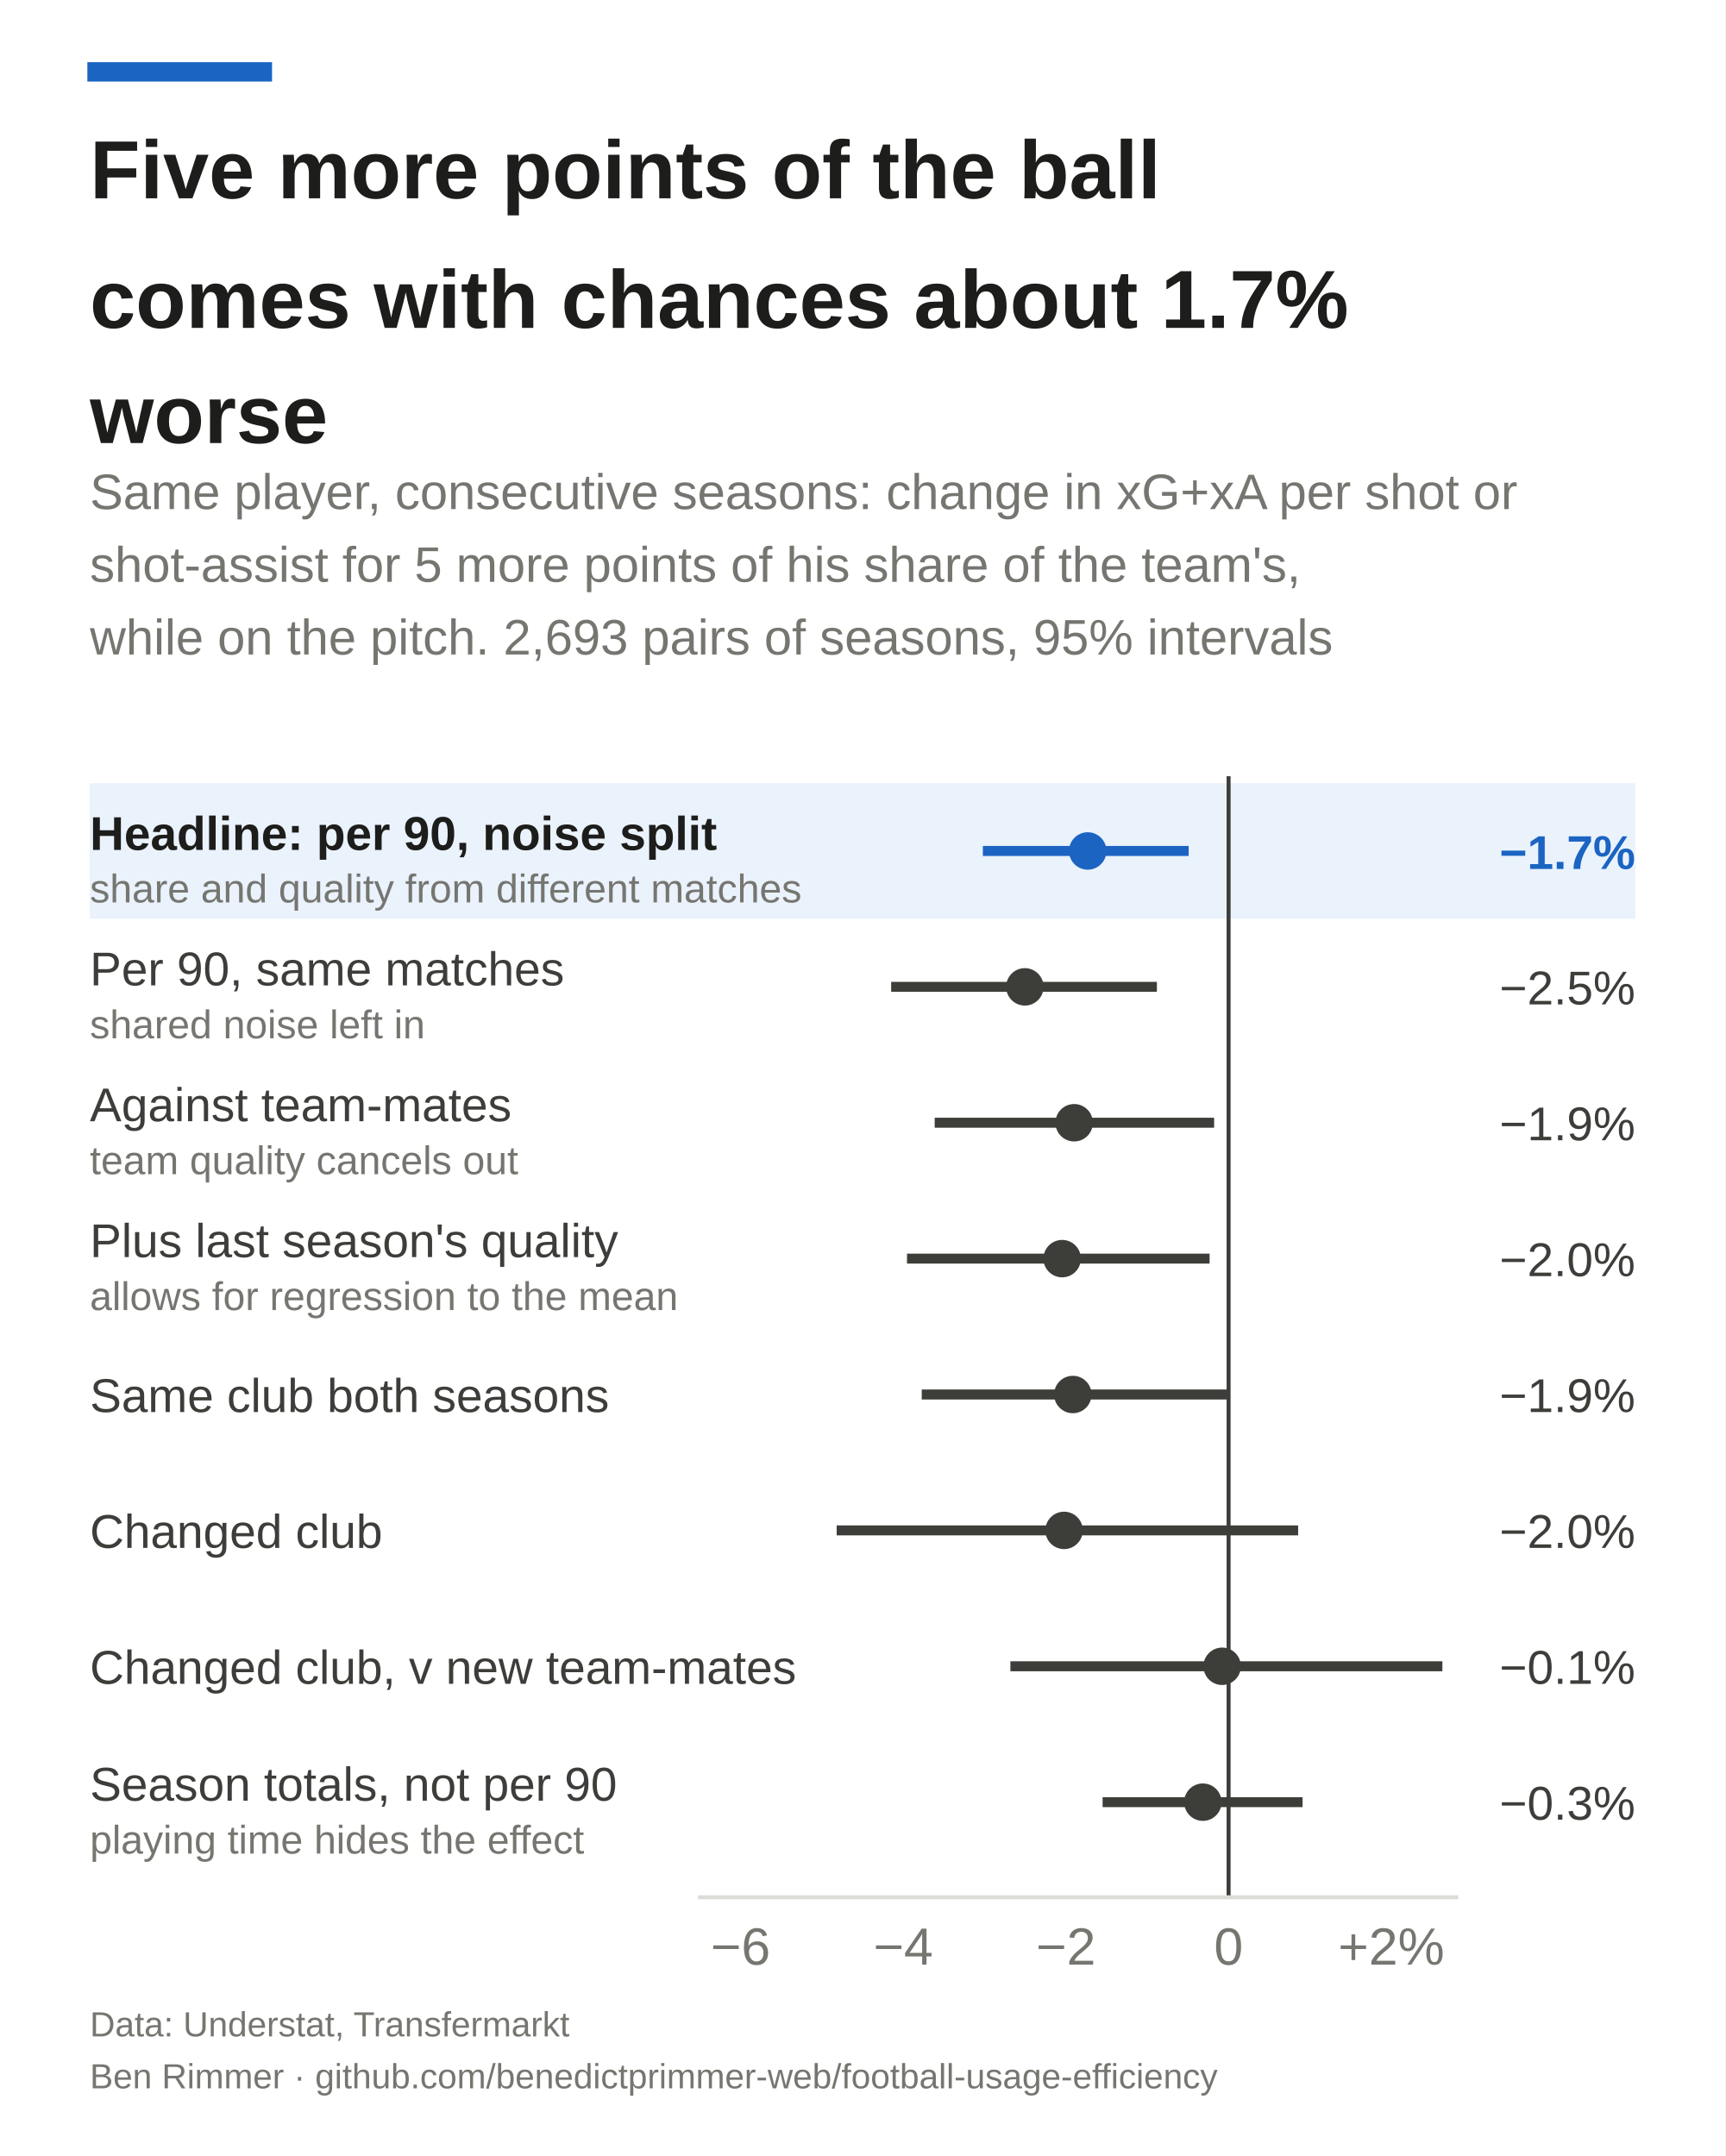
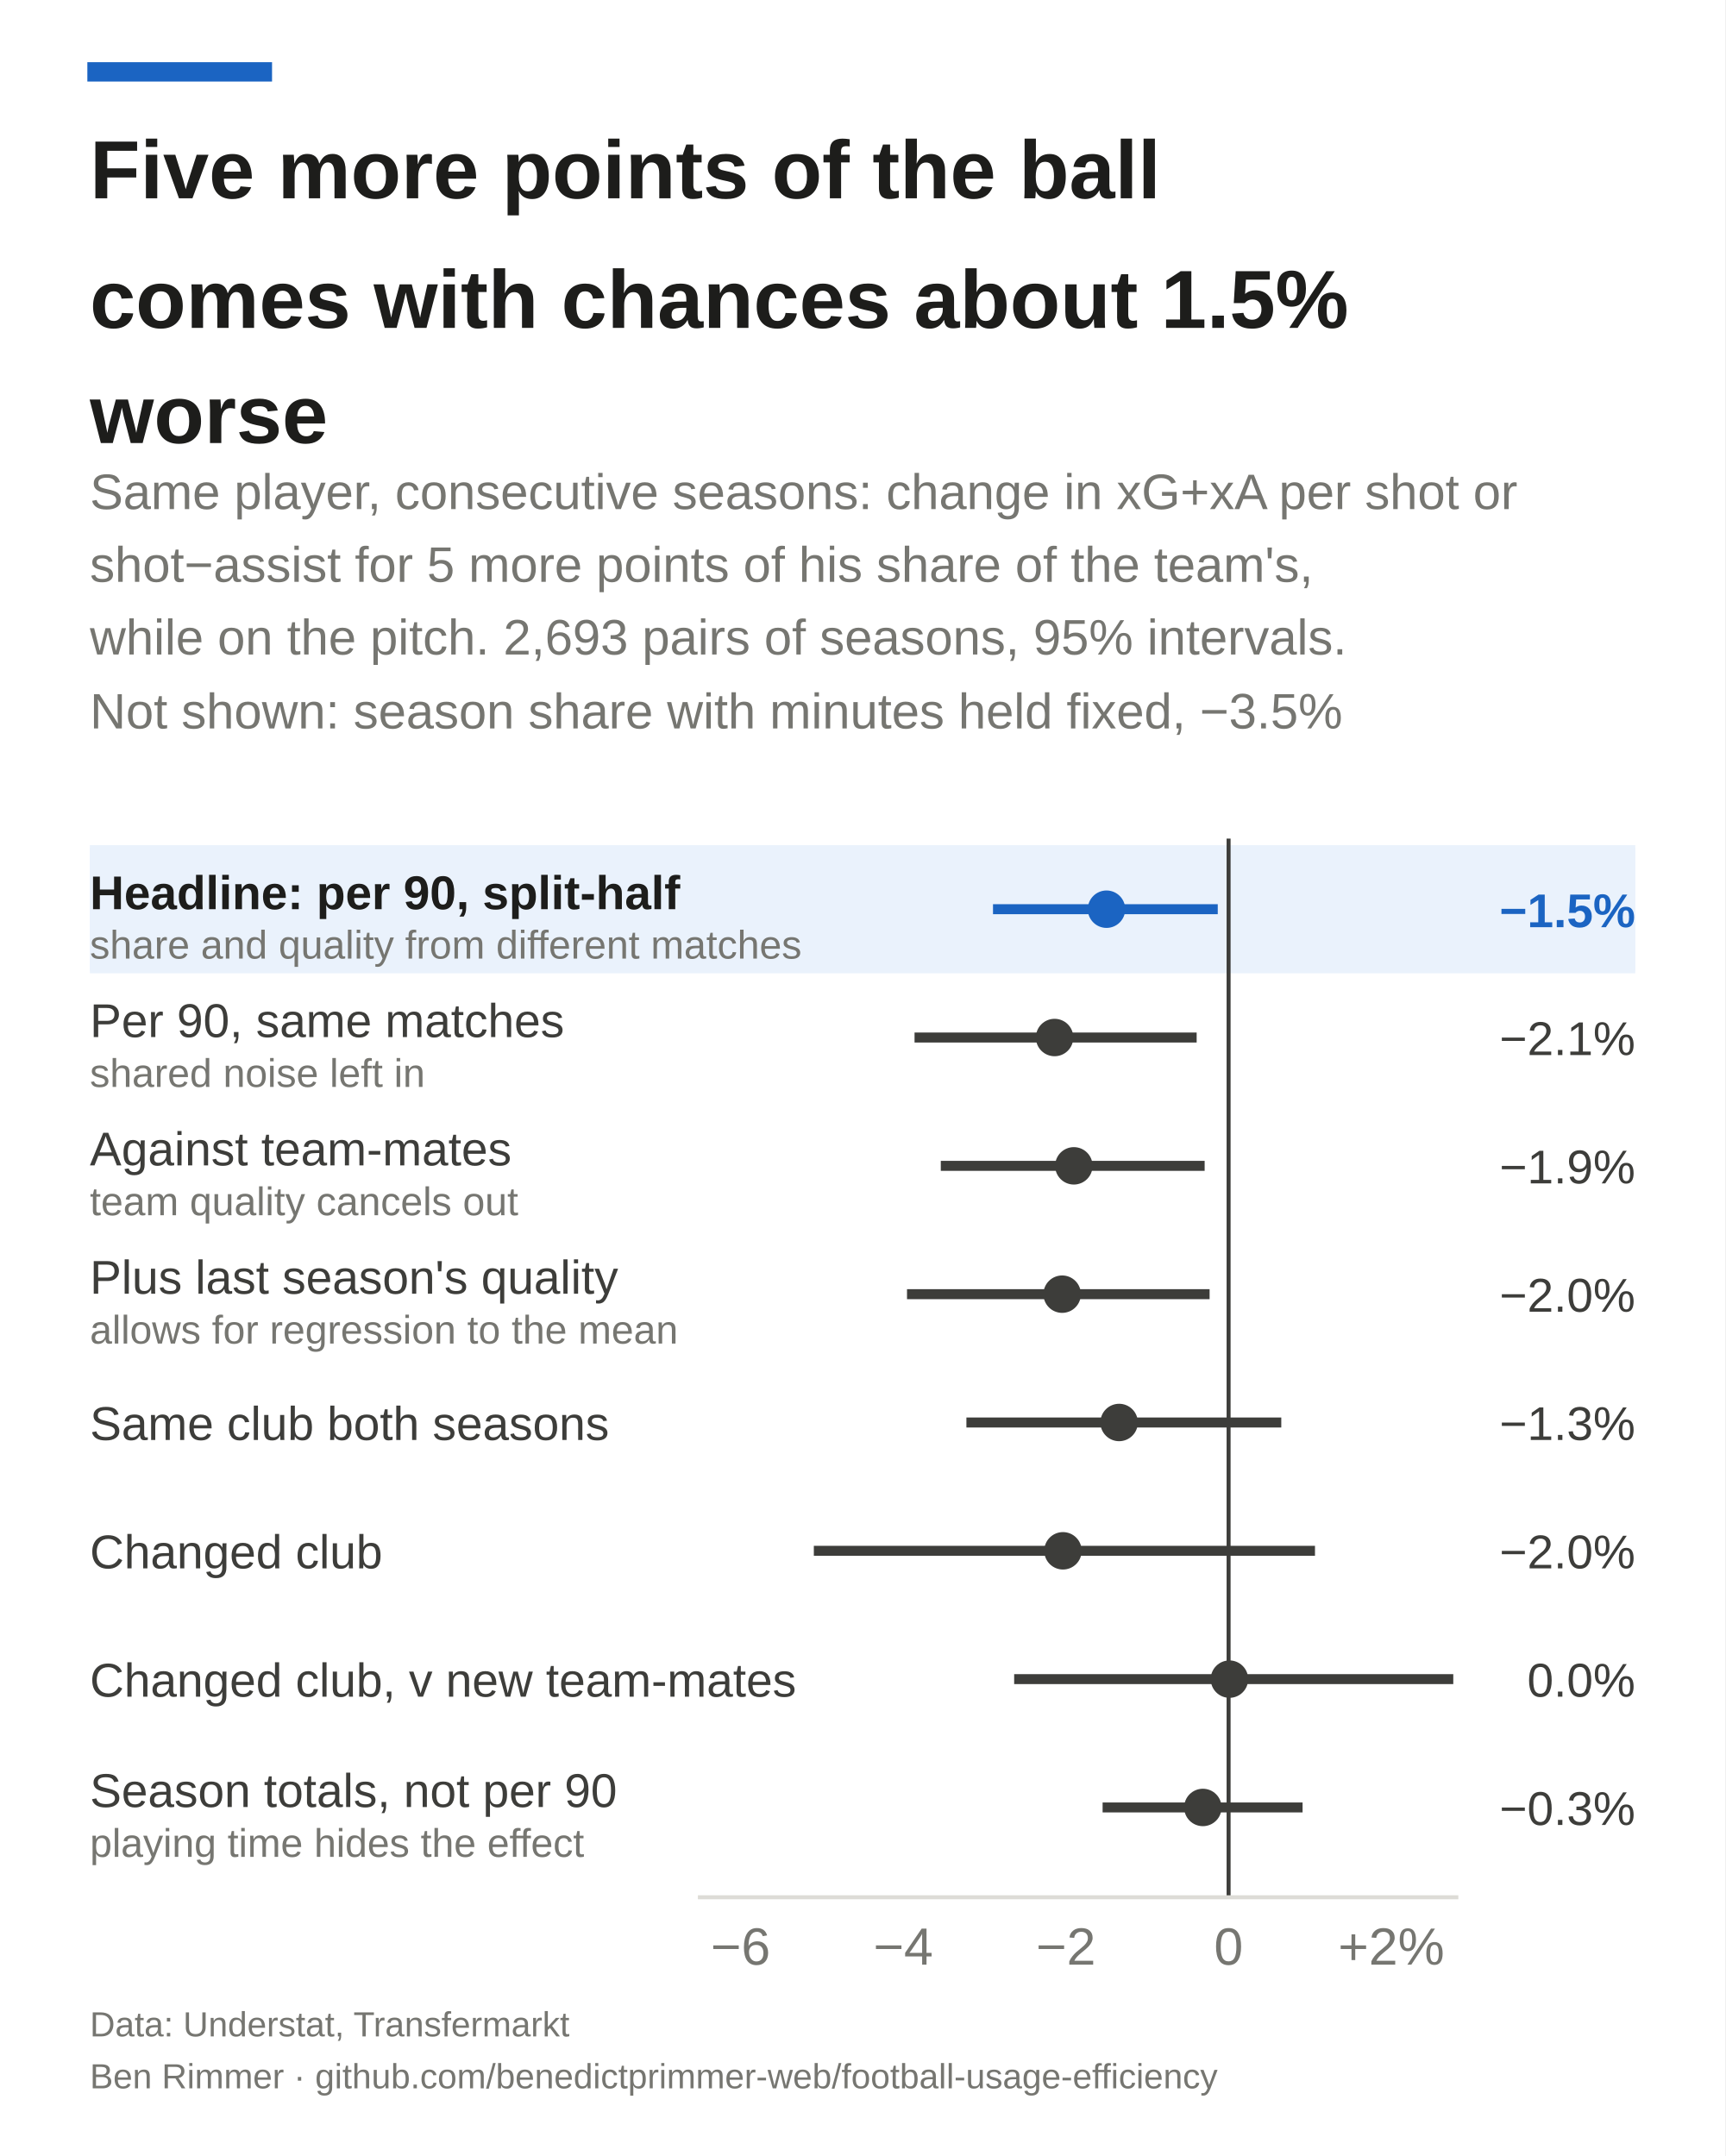
<svg xmlns="http://www.w3.org/2000/svg" xmlns:xlink="http://www.w3.org/1999/xlink" width="345.6pt" height="432pt" viewBox="0 0 345.6 432" version="1.1">
  <defs>
    <style type="text/css">*{stroke-linejoin: round; stroke-linecap: butt}</style>
  </defs>
  <g id="figure_1">
    <g id="patch_1">
      <path d="M 0 432  L 345.6 432  L 345.6 0  L 0 0  z " style="fill: #ffffff" />
    </g>
    <g id="axes_1">
      <g id="patch_2">
-         <path d="M 18 380.16  L 327.6 380.16  L 327.6 155.535  L 18 155.535  z " style="fill: #ffffff" />
+         <path d="M 18 380.16  L 327.6 380.16  L 327.6 168.035  L 18 168.035  z " style="fill: #ffffff" />
      </g>
      <g id="patch_3">
-         <path d="M 18 183.579  L 327.6 183.579  L 327.6 157.441  L 18 157.441  z " clip-path="url(#p15140b88d4)" style="fill: #eaf2fc; stroke: #eaf2fc; stroke-linejoin: miter" />
+         <path d="M 18 194.518  L 327.6 194.518  L 327.6 169.835  L 18 169.835  z " clip-path="url(#pbc2b2bb483)" style="fill: #eaf2fc; stroke: #eaf2fc; stroke-linejoin: miter" />
      </g>
      <g id="matplotlib.axis_1">
        <g id="xtick_1">
          <g id="line2d_1" />
          <g id="text_1">
            <text style="font-size: 10.5px; font-family: 'Helvetica Neue', 'Arial', 'DejaVu Sans'; text-anchor: middle; fill: #767671" x="148.358" y="393.656" transform="rotate(-0 148.3579 393.656)">−6</text>
          </g>
        </g>
        <g id="xtick_2">
          <g id="line2d_2" />
          <g id="text_2">
            <text style="font-size: 10.5px; font-family: 'Helvetica Neue', 'Arial', 'DejaVu Sans'; text-anchor: middle; fill: #767671" x="180.947" y="393.656" transform="rotate(-0 180.9474 393.656)">−4</text>
          </g>
        </g>
        <g id="xtick_3">
          <g id="line2d_3" />
          <g id="text_3">
            <text style="font-size: 10.5px; font-family: 'Helvetica Neue', 'Arial', 'DejaVu Sans'; text-anchor: middle; fill: #767671" x="213.537" y="393.656" transform="rotate(-0 213.5368 393.656)">−2</text>
          </g>
        </g>
        <g id="xtick_4">
          <g id="line2d_4" />
          <g id="text_4">
            <text style="font-size: 10.5px; font-family: 'Helvetica Neue', 'Arial', 'DejaVu Sans'; text-anchor: middle; fill: #767671" x="246.126" y="393.656" transform="rotate(-0 246.1263 393.656)">0</text>
          </g>
        </g>
        <g id="xtick_5">
          <g id="line2d_5" />
          <g id="text_5">
            <text style="font-size: 10.5px; font-family: 'Helvetica Neue', 'Arial', 'DejaVu Sans'; text-anchor: middle; fill: #767671" x="278.716" y="393.656" transform="rotate(-0 278.7158 393.656)">+2%</text>
          </g>
        </g>
      </g>
      <g id="matplotlib.axis_2" />
      <g id="line2d_6">
-         <path d="M 196.897 170.51  L 238.127 170.51  " clip-path="url(#p15140b88d4)" style="fill: none; stroke: #1b64c2; stroke-width: 2" />
+         <path d="M 198.93 182.177  L 243.956 182.177  " clip-path="url(#pbc2b2bb483)" style="fill: none; stroke: #1b64c2; stroke-width: 2" />
      </g>
      <g id="line2d_7">
        <defs>
          <path id="mb084f27b6a" d="M 0 3.25  C 0.862 3.25 1.689 2.908 2.298 2.298  C 2.908 1.689 3.25 0.862 3.25 0  C 3.25 -0.862 2.908 -1.689 2.298 -2.298  C 1.689 -2.908 0.862 -3.25 0 -3.25  C -0.862 -3.25 -1.689 -2.908 -2.298 -2.298  C -2.908 -1.689 -3.25 -0.862 -3.25 0  C -3.25 0.862 -2.908 1.689 -2.298 2.298  C -1.689 2.908 -0.862 3.25 0 3.25  z " style="stroke: #1b64c2" />
        </defs>
-         <g clip-path="url(#p15140b88d4)">
-           <use xlink:href="#mb084f27b6a" x="217.906" y="170.51" style="fill: #1b64c2; stroke: #1b64c2" />
+         <g clip-path="url(#pbc2b2bb483)">
+           <use xlink:href="#mb084f27b6a" x="221.67" y="182.177" style="fill: #1b64c2; stroke: #1b64c2" />
        </g>
      </g>
      <g id="line2d_8">
-         <path d="M 178.526 197.737  L 231.763 197.737  " clip-path="url(#p15140b88d4)" style="fill: none; stroke: #3d3d3a; stroke-width: 2" />
+         <path d="M 183.213 207.889  L 239.728 207.889  " clip-path="url(#pbc2b2bb483)" style="fill: none; stroke: #3d3d3a; stroke-width: 2" />
      </g>
      <g id="line2d_9">
        <defs>
          <path id="m03dc673e62" d="M 0 3.25  C 0.862 3.25 1.689 2.908 2.298 2.298  C 2.908 1.689 3.25 0.862 3.25 0  C 3.25 -0.862 2.908 -1.689 2.298 -2.298  C 1.689 -2.908 0.862 -3.25 0 -3.25  C -0.862 -3.25 -1.689 -2.908 -2.298 -2.298  C -2.908 -1.689 -3.25 -0.862 -3.25 0  C -3.25 0.862 -2.908 1.689 -2.298 2.298  C -1.689 2.908 -0.862 3.25 0 3.25  z " style="stroke: #3d3d3a" />
        </defs>
-         <g clip-path="url(#p15140b88d4)">
-           <use xlink:href="#m03dc673e62" x="205.31" y="197.737" style="fill: #3d3d3a; stroke: #3d3d3a" />
+         <g clip-path="url(#pbc2b2bb483)">
+           <use xlink:href="#m03dc673e62" x="211.267" y="207.889" style="fill: #3d3d3a; stroke: #3d3d3a" />
        </g>
      </g>
      <g id="line2d_10">
-         <path d="M 187.25 224.965  L 243.23 224.965  " clip-path="url(#p15140b88d4)" style="fill: none; stroke: #3d3d3a; stroke-width: 2" />
+         <path d="M 188.471 233.601  L 241.329 233.601  " clip-path="url(#pbc2b2bb483)" style="fill: none; stroke: #3d3d3a; stroke-width: 2" />
      </g>
      <g id="line2d_11">
-         <g clip-path="url(#p15140b88d4)">
-           <use xlink:href="#m03dc673e62" x="215.189" y="224.965" style="fill: #3d3d3a; stroke: #3d3d3a" />
+         <g clip-path="url(#pbc2b2bb483)">
+           <use xlink:href="#m03dc673e62" x="215.127" y="233.601" style="fill: #3d3d3a; stroke: #3d3d3a" />
        </g>
      </g>
      <g id="line2d_12">
-         <path d="M 181.703 252.192  L 242.321 252.192  " clip-path="url(#p15140b88d4)" style="fill: none; stroke: #3d3d3a; stroke-width: 2" />
+         <path d="M 181.703 259.313  L 242.321 259.313  " clip-path="url(#pbc2b2bb483)" style="fill: none; stroke: #3d3d3a; stroke-width: 2" />
      </g>
      <g id="line2d_13">
-         <g clip-path="url(#p15140b88d4)">
-           <use xlink:href="#m03dc673e62" x="212.784" y="252.192" style="fill: #3d3d3a; stroke: #3d3d3a" />
+         <g clip-path="url(#pbc2b2bb483)">
+           <use xlink:href="#m03dc673e62" x="212.784" y="259.313" style="fill: #3d3d3a; stroke: #3d3d3a" />
        </g>
      </g>
      <g id="line2d_14">
-         <path d="M 184.652 279.419  L 246.116 279.419  " clip-path="url(#p15140b88d4)" style="fill: none; stroke: #3d3d3a; stroke-width: 2" />
+         <path d="M 193.602 285.025  L 256.681 285.025  " clip-path="url(#pbc2b2bb483)" style="fill: none; stroke: #3d3d3a; stroke-width: 2" />
      </g>
      <g id="line2d_15">
-         <g clip-path="url(#p15140b88d4)">
-           <use xlink:href="#m03dc673e62" x="214.923" y="279.419" style="fill: #3d3d3a; stroke: #3d3d3a" />
+         <g clip-path="url(#pbc2b2bb483)">
+           <use xlink:href="#m03dc673e62" x="224.195" y="285.025" style="fill: #3d3d3a; stroke: #3d3d3a" />
        </g>
      </g>
      <g id="line2d_16">
-         <path d="M 167.613 306.646  L 260.058 306.646  " clip-path="url(#p15140b88d4)" style="fill: none; stroke: #3d3d3a; stroke-width: 2" />
+         <path d="M 163.036 310.737  L 263.432 310.737  " clip-path="url(#pbc2b2bb483)" style="fill: none; stroke: #3d3d3a; stroke-width: 2" />
      </g>
      <g id="line2d_17">
-         <g clip-path="url(#p15140b88d4)">
-           <use xlink:href="#m03dc673e62" x="213.166" y="306.646" style="fill: #3d3d3a; stroke: #3d3d3a" />
+         <g clip-path="url(#pbc2b2bb483)">
+           <use xlink:href="#m03dc673e62" x="212.945" y="310.737" style="fill: #3d3d3a; stroke: #3d3d3a" />
        </g>
      </g>
      <g id="line2d_18">
-         <path d="M 202.414 333.874  L 288.958 333.874  " clip-path="url(#p15140b88d4)" style="fill: none; stroke: #3d3d3a; stroke-width: 2" />
+         <path d="M 203.169 336.449  L 291.139 336.449  " clip-path="url(#pbc2b2bb483)" style="fill: none; stroke: #3d3d3a; stroke-width: 2" />
      </g>
      <g id="line2d_19">
-         <g clip-path="url(#p15140b88d4)">
-           <use xlink:href="#m03dc673e62" x="244.836" y="333.874" style="fill: #3d3d3a; stroke: #3d3d3a" />
+         <g clip-path="url(#pbc2b2bb483)">
+           <use xlink:href="#m03dc673e62" x="246.297" y="336.449" style="fill: #3d3d3a; stroke: #3d3d3a" />
        </g>
      </g>
      <g id="line2d_20">
-         <path d="M 220.887 361.101  L 260.947 361.101  " clip-path="url(#p15140b88d4)" style="fill: none; stroke: #3d3d3a; stroke-width: 2" />
+         <path d="M 220.887 362.162  L 260.947 362.162  " clip-path="url(#pbc2b2bb483)" style="fill: none; stroke: #3d3d3a; stroke-width: 2" />
      </g>
      <g id="line2d_21">
-         <g clip-path="url(#p15140b88d4)">
-           <use xlink:href="#m03dc673e62" x="240.972" y="361.101" style="fill: #3d3d3a; stroke: #3d3d3a" />
+         <g clip-path="url(#pbc2b2bb483)">
+           <use xlink:href="#m03dc673e62" x="240.972" y="362.162" style="fill: #3d3d3a; stroke: #3d3d3a" />
        </g>
      </g>
      <g id="line2d_22">
-         <path d="M 246.126 380.16  L 246.126 155.535  " clip-path="url(#p15140b88d4)" style="fill: none; stroke: #3d3d3a; stroke-width: 0.8; stroke-linecap: square" />
+         <path d="M 246.126 380.16  L 246.126 168.035  " clip-path="url(#pbc2b2bb483)" style="fill: none; stroke: #3d3d3a; stroke-width: 0.8; stroke-linecap: square" />
      </g>
      <g id="patch_4">
        <path d="M 140.211 380.16  L 291.752 380.16  " style="fill: none; stroke: #dddcd7; stroke-width: 0.8; stroke-linejoin: miter; stroke-linecap: square" />
      </g>
      <g id="text_6">
-         <text style="font-weight: 700; font-size: 9.5px; font-family: 'Helvetica Neue', 'Arial', 'DejaVu Sans'; text-anchor: start; fill: #1d1d1b" x="18" y="170.299" transform="rotate(-0 18 170.2987)">Headline: per 90, noise split</text>
+         <text style="font-weight: 700; font-size: 9.5px; font-family: 'Helvetica Neue', 'Arial', 'DejaVu Sans'; text-anchor: start; fill: #1d1d1b" x="18" y="182.177" transform="rotate(-0 18 182.1775)">Headline: per 90, split-half</text>
      </g>
      <g id="text_7">
-         <text style="font-size: 8px; font-family: 'Helvetica Neue', 'Arial', 'DejaVu Sans'; text-anchor: start; fill: #767671" x="18" y="180.817" transform="rotate(-0 18 180.8174)">share and quality from different matches</text>
+         <text style="font-size: 8px; font-family: 'Helvetica Neue', 'Arial', 'DejaVu Sans'; text-anchor: start; fill: #767671" x="18" y="192.075" transform="rotate(-0 18 192.0749)">share and quality from different matches</text>
      </g>
      <g id="text_8">
-         <text style="font-weight: 700; font-size: 9.5px; font-family: 'Helvetica Neue', 'Arial', 'DejaVu Sans'; text-anchor: end; fill: #1b64c2" x="327.6" y="174.111" transform="rotate(-0 327.6 174.1105)">−1.7%</text>
+         <text style="font-weight: 700; font-size: 9.5px; font-family: 'Helvetica Neue', 'Arial', 'DejaVu Sans'; text-anchor: end; fill: #1b64c2" x="327.6" y="185.777" transform="rotate(-0 327.6 185.7772)">−1.5%</text>
      </g>
      <g id="text_9">
-         <text style="font-size: 9.5px; font-family: 'Helvetica Neue', 'Arial', 'DejaVu Sans'; text-anchor: start; fill: #3d3d3a" x="18" y="197.436" transform="rotate(-0 18 197.4357)">Per 90, same matches</text>
+         <text style="font-size: 9.5px; font-family: 'Helvetica Neue', 'Arial', 'DejaVu Sans'; text-anchor: start; fill: #3d3d3a" x="18" y="207.799" transform="rotate(-0 18 207.7993)">Per 90, same matches</text>
      </g>
      <g id="text_10">
-         <text style="font-size: 8px; font-family: 'Helvetica Neue', 'Arial', 'DejaVu Sans'; text-anchor: start; fill: #767671" x="18" y="208.045" transform="rotate(-0 18 208.0446)">shared noise left in</text>
+         <text style="font-size: 8px; font-family: 'Helvetica Neue', 'Arial', 'DejaVu Sans'; text-anchor: start; fill: #767671" x="18" y="217.787" transform="rotate(-0 18 217.7871)">shared noise left in</text>
      </g>
      <g id="text_11">
-         <text style="font-size: 9.5px; font-family: 'Helvetica Neue', 'Arial', 'DejaVu Sans'; text-anchor: end; fill: #3d3d3a" x="327.6" y="201.248" transform="rotate(-0 327.6 201.2475)">−2.5%</text>
+         <text style="font-size: 9.5px; font-family: 'Helvetica Neue', 'Arial', 'DejaVu Sans'; text-anchor: end; fill: #3d3d3a" x="327.6" y="211.399" transform="rotate(-0 327.6 211.399)">−2.1%</text>
      </g>
      <g id="text_12">
-         <text style="font-size: 9.5px; font-family: 'Helvetica Neue', 'Arial', 'DejaVu Sans'; text-anchor: start; fill: #3d3d3a" x="18" y="224.663" transform="rotate(-0 18 224.663)">Against team-mates</text>
+         <text style="font-size: 9.5px; font-family: 'Helvetica Neue', 'Arial', 'DejaVu Sans'; text-anchor: start; fill: #3d3d3a" x="18" y="233.511" transform="rotate(-0 18 233.5115)">Against team-mates</text>
      </g>
      <g id="text_13">
-         <text style="font-size: 8px; font-family: 'Helvetica Neue', 'Arial', 'DejaVu Sans'; text-anchor: start; fill: #767671" x="18" y="235.272" transform="rotate(-0 18 235.2719)">team quality cancels out</text>
+         <text style="font-size: 8px; font-family: 'Helvetica Neue', 'Arial', 'DejaVu Sans'; text-anchor: start; fill: #767671" x="18" y="243.499" transform="rotate(-0 18 243.4992)">team quality cancels out</text>
      </g>
      <g id="text_14">
-         <text style="font-size: 9.5px; font-family: 'Helvetica Neue', 'Arial', 'DejaVu Sans'; text-anchor: end; fill: #3d3d3a" x="327.6" y="228.475" transform="rotate(-0 327.6 228.4748)">−1.9%</text>
+         <text style="font-size: 9.5px; font-family: 'Helvetica Neue', 'Arial', 'DejaVu Sans'; text-anchor: end; fill: #3d3d3a" x="327.6" y="237.111" transform="rotate(-0 327.6 237.1112)">−1.9%</text>
      </g>
      <g id="text_15">
-         <text style="font-size: 9.5px; font-family: 'Helvetica Neue', 'Arial', 'DejaVu Sans'; text-anchor: start; fill: #3d3d3a" x="18" y="251.89" transform="rotate(-0 18 251.8903)">Plus last season's quality</text>
+         <text style="font-size: 9.5px; font-family: 'Helvetica Neue', 'Arial', 'DejaVu Sans'; text-anchor: start; fill: #3d3d3a" x="18" y="259.224" transform="rotate(-0 18 259.2236)">Plus last season's quality</text>
      </g>
      <g id="text_16">
-         <text style="font-size: 8px; font-family: 'Helvetica Neue', 'Arial', 'DejaVu Sans'; text-anchor: start; fill: #767671" x="18" y="262.499" transform="rotate(-0 18 262.4992)">allows for regression to the mean</text>
+         <text style="font-size: 8px; font-family: 'Helvetica Neue', 'Arial', 'DejaVu Sans'; text-anchor: start; fill: #767671" x="18" y="269.211" transform="rotate(-0 18 269.2113)">allows for regression to the mean</text>
      </g>
      <g id="text_17">
-         <text style="font-size: 9.5px; font-family: 'Helvetica Neue', 'Arial', 'DejaVu Sans'; text-anchor: end; fill: #3d3d3a" x="327.6" y="255.702" transform="rotate(-0 327.6 255.7021)">−2.0%</text>
+         <text style="font-size: 9.5px; font-family: 'Helvetica Neue', 'Arial', 'DejaVu Sans'; text-anchor: end; fill: #3d3d3a" x="327.6" y="262.823" transform="rotate(-0 327.6 262.8233)">−2.0%</text>
      </g>
      <g id="text_18">
-         <text style="font-size: 9.5px; font-family: 'Helvetica Neue', 'Arial', 'DejaVu Sans'; text-anchor: start; fill: #3d3d3a" x="18" y="282.929" transform="rotate(-0 18 282.9293)">Same club both seasons</text>
+         <text style="font-size: 9.5px; font-family: 'Helvetica Neue', 'Arial', 'DejaVu Sans'; text-anchor: start; fill: #3d3d3a" x="18" y="288.535" transform="rotate(-0 18 288.5354)">Same club both seasons</text>
      </g>
      <g id="text_19">
-         <text style="font-size: 9.5px; font-family: 'Helvetica Neue', 'Arial', 'DejaVu Sans'; text-anchor: end; fill: #3d3d3a" x="327.6" y="282.929" transform="rotate(-0 327.6 282.9293)">−1.9%</text>
+         <text style="font-size: 9.5px; font-family: 'Helvetica Neue', 'Arial', 'DejaVu Sans'; text-anchor: end; fill: #3d3d3a" x="327.6" y="288.535" transform="rotate(-0 327.6 288.5354)">−1.3%</text>
      </g>
      <g id="text_20">
-         <text style="font-size: 9.5px; font-family: 'Helvetica Neue', 'Arial', 'DejaVu Sans'; text-anchor: start; fill: #3d3d3a" x="18" y="310.157" transform="rotate(-0 18 310.1566)">Changed club</text>
+         <text style="font-size: 9.5px; font-family: 'Helvetica Neue', 'Arial', 'DejaVu Sans'; text-anchor: start; fill: #3d3d3a" x="18" y="314.248" transform="rotate(-0 18 314.2475)">Changed club</text>
      </g>
      <g id="text_21">
-         <text style="font-size: 9.5px; font-family: 'Helvetica Neue', 'Arial', 'DejaVu Sans'; text-anchor: end; fill: #3d3d3a" x="327.6" y="310.157" transform="rotate(-0 327.6 310.1566)">−2.0%</text>
+         <text style="font-size: 9.5px; font-family: 'Helvetica Neue', 'Arial', 'DejaVu Sans'; text-anchor: end; fill: #3d3d3a" x="327.6" y="314.248" transform="rotate(-0 327.6 314.2475)">−2.0%</text>
      </g>
      <g id="text_22">
-         <text style="font-size: 9.5px; font-family: 'Helvetica Neue', 'Arial', 'DejaVu Sans'; text-anchor: start; fill: #3d3d3a" x="18" y="337.384" transform="rotate(-0 18 337.3839)">Changed club, v new team-mates</text>
+         <text style="font-size: 9.5px; font-family: 'Helvetica Neue', 'Arial', 'DejaVu Sans'; text-anchor: start; fill: #3d3d3a" x="18" y="339.96" transform="rotate(-0 18 339.9596)">Changed club, v new team-mates</text>
      </g>
      <g id="text_23">
-         <text style="font-size: 9.5px; font-family: 'Helvetica Neue', 'Arial', 'DejaVu Sans'; text-anchor: end; fill: #3d3d3a" x="327.6" y="337.384" transform="rotate(-0 327.6 337.3839)">−0.1%</text>
+         <text style="font-size: 9.5px; font-family: 'Helvetica Neue', 'Arial', 'DejaVu Sans'; text-anchor: end; fill: #3d3d3a" x="327.6" y="339.96" transform="rotate(-0 327.6 339.9596)">0.0%</text>
      </g>
      <g id="text_24">
-         <text style="font-size: 9.5px; font-family: 'Helvetica Neue', 'Arial', 'DejaVu Sans'; text-anchor: start; fill: #3d3d3a" x="18" y="360.799" transform="rotate(-0 18 360.7993)">Season totals, not per 90</text>
+         <text style="font-size: 9.5px; font-family: 'Helvetica Neue', 'Arial', 'DejaVu Sans'; text-anchor: start; fill: #3d3d3a" x="18" y="362.072" transform="rotate(-0 18 362.0721)">Season totals, not per 90</text>
      </g>
      <g id="text_25">
-         <text style="font-size: 8px; font-family: 'Helvetica Neue', 'Arial', 'DejaVu Sans'; text-anchor: start; fill: #767671" x="18" y="371.408" transform="rotate(-0 18 371.4083)">playing time hides the effect</text>
+         <text style="font-size: 8px; font-family: 'Helvetica Neue', 'Arial', 'DejaVu Sans'; text-anchor: start; fill: #767671" x="18" y="372.06" transform="rotate(-0 18 372.0598)">playing time hides the effect</text>
      </g>
      <g id="text_26">
-         <text style="font-size: 9.5px; font-family: 'Helvetica Neue', 'Arial', 'DejaVu Sans'; text-anchor: end; fill: #3d3d3a" x="327.6" y="364.611" transform="rotate(-0 327.6 364.6112)">−0.3%</text>
+         <text style="font-size: 9.5px; font-family: 'Helvetica Neue', 'Arial', 'DejaVu Sans'; text-anchor: end; fill: #3d3d3a" x="327.6" y="365.672" transform="rotate(-0 327.6 365.6718)">−0.3%</text>
      </g>
    </g>
    <g id="patch_5">
      <path d="M 18 15.84  L 54 15.84  L 54 12.96  L 18 12.96  z " style="fill: #1b64c2; stroke: #1b64c2; stroke-linejoin: miter" />
    </g>
    <g id="text_27">
      <text style="font-weight: 700; font-size: 16.5px; font-family: 'Helvetica Neue', 'Arial', 'DejaVu Sans'; fill: #1d1d1b" transform="translate(18 39.73078)">Five more points of the ball</text>
-       <text style="font-weight: 700; font-size: 16.5px; font-family: 'Helvetica Neue', 'Arial', 'DejaVu Sans'; fill: #1d1d1b" transform="translate(18 65.70152)">comes with chances about 1.7%</text>
+       <text style="font-weight: 700; font-size: 16.5px; font-family: 'Helvetica Neue', 'Arial', 'DejaVu Sans'; fill: #1d1d1b" transform="translate(18 65.70152)">comes with chances about 1.5%</text>
      <text style="font-weight: 700; font-size: 16.5px; font-family: 'Helvetica Neue', 'Arial', 'DejaVu Sans'; fill: #1d1d1b" transform="translate(18 88.77574)">worse</text>
    </g>
    <g id="text_28">
      <text style="font-size: 10px; font-family: 'Helvetica Neue', 'Arial', 'DejaVu Sans'; fill: #767671" transform="translate(18 102.0056)">Same player, consecutive seasons: change in xG+xA per shot or</text>
-       <text style="font-size: 10px; font-family: 'Helvetica Neue', 'Arial', 'DejaVu Sans'; fill: #767671" transform="translate(18 116.5837)">shot-assist for 5 more points of his share of the team's,</text>
-       <text style="font-size: 10px; font-family: 'Helvetica Neue', 'Arial', 'DejaVu Sans'; fill: #767671" transform="translate(18 131.1463)">while on the pitch. 2,693 pairs of seasons, 95% intervals</text>
+       <text style="font-size: 10px; font-family: 'Helvetica Neue', 'Arial', 'DejaVu Sans'; fill: #767671" transform="translate(18 116.5837)">shot−assist for 5 more points of his share of the team's,</text>
+       <text style="font-size: 10px; font-family: 'Helvetica Neue', 'Arial', 'DejaVu Sans'; fill: #767671" transform="translate(18 131.1463)">while on the pitch. 2,693 pairs of seasons, 95% intervals.</text>
+       <text style="font-size: 10px; font-family: 'Helvetica Neue', 'Arial', 'DejaVu Sans'; fill: #767671" transform="translate(18 145.9642)">Not shown: season share with minutes held fixed, −3.5%</text>
    </g>
    <g id="text_29">
      <text style="font-size: 7px; font-family: 'Helvetica Neue', 'Arial', 'DejaVu Sans'; fill: #767671" transform="translate(18 408.0341)">Data: Understat, Transfermarkt</text>
      <text style="font-size: 7px; font-family: 'Helvetica Neue', 'Arial', 'DejaVu Sans'; fill: #767671" transform="translate(18 418.4458)">Ben Rimmer · github.com/benedictprimmer-web/football-usage-efficiency</text>
    </g>
  </g>
  <defs>
-     <clipPath id="p15140b88d4">
-       <rect x="18" y="155.535" width="309.6" height="224.625" />
+     <clipPath id="pbc2b2bb483">
+       <rect x="18" y="168.035" width="309.6" height="212.125" />
    </clipPath>
  </defs>
</svg>
